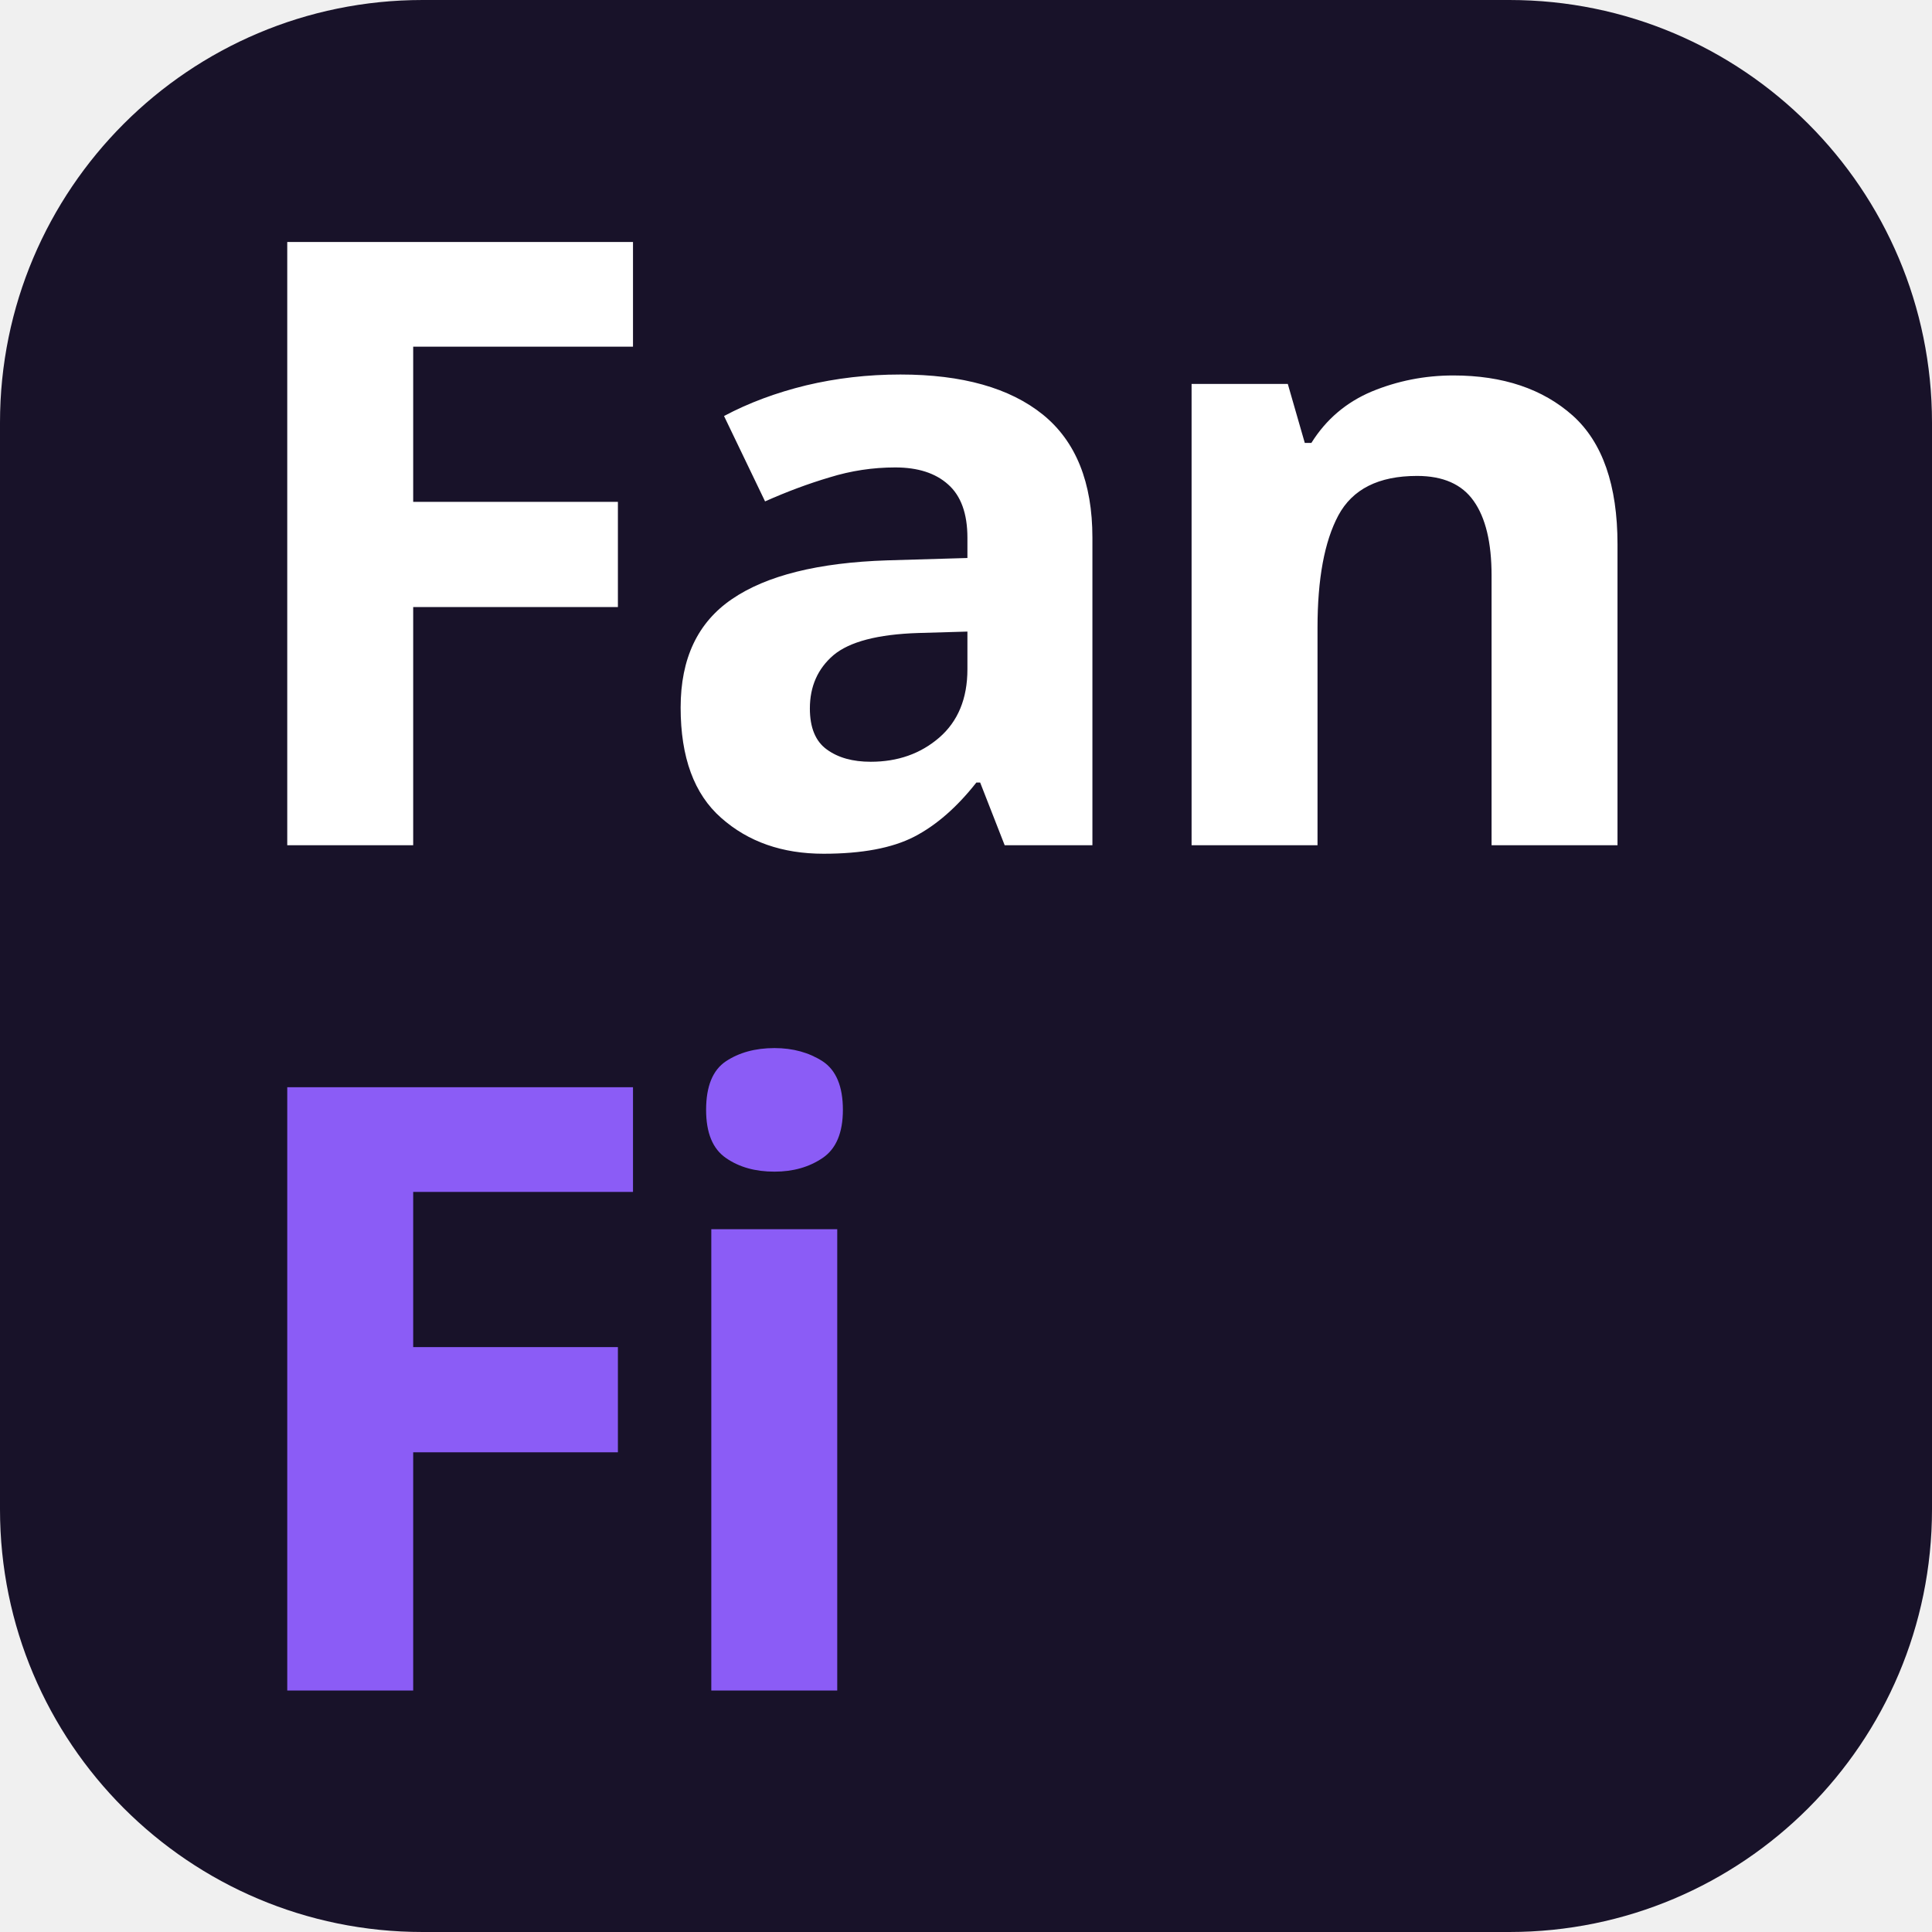
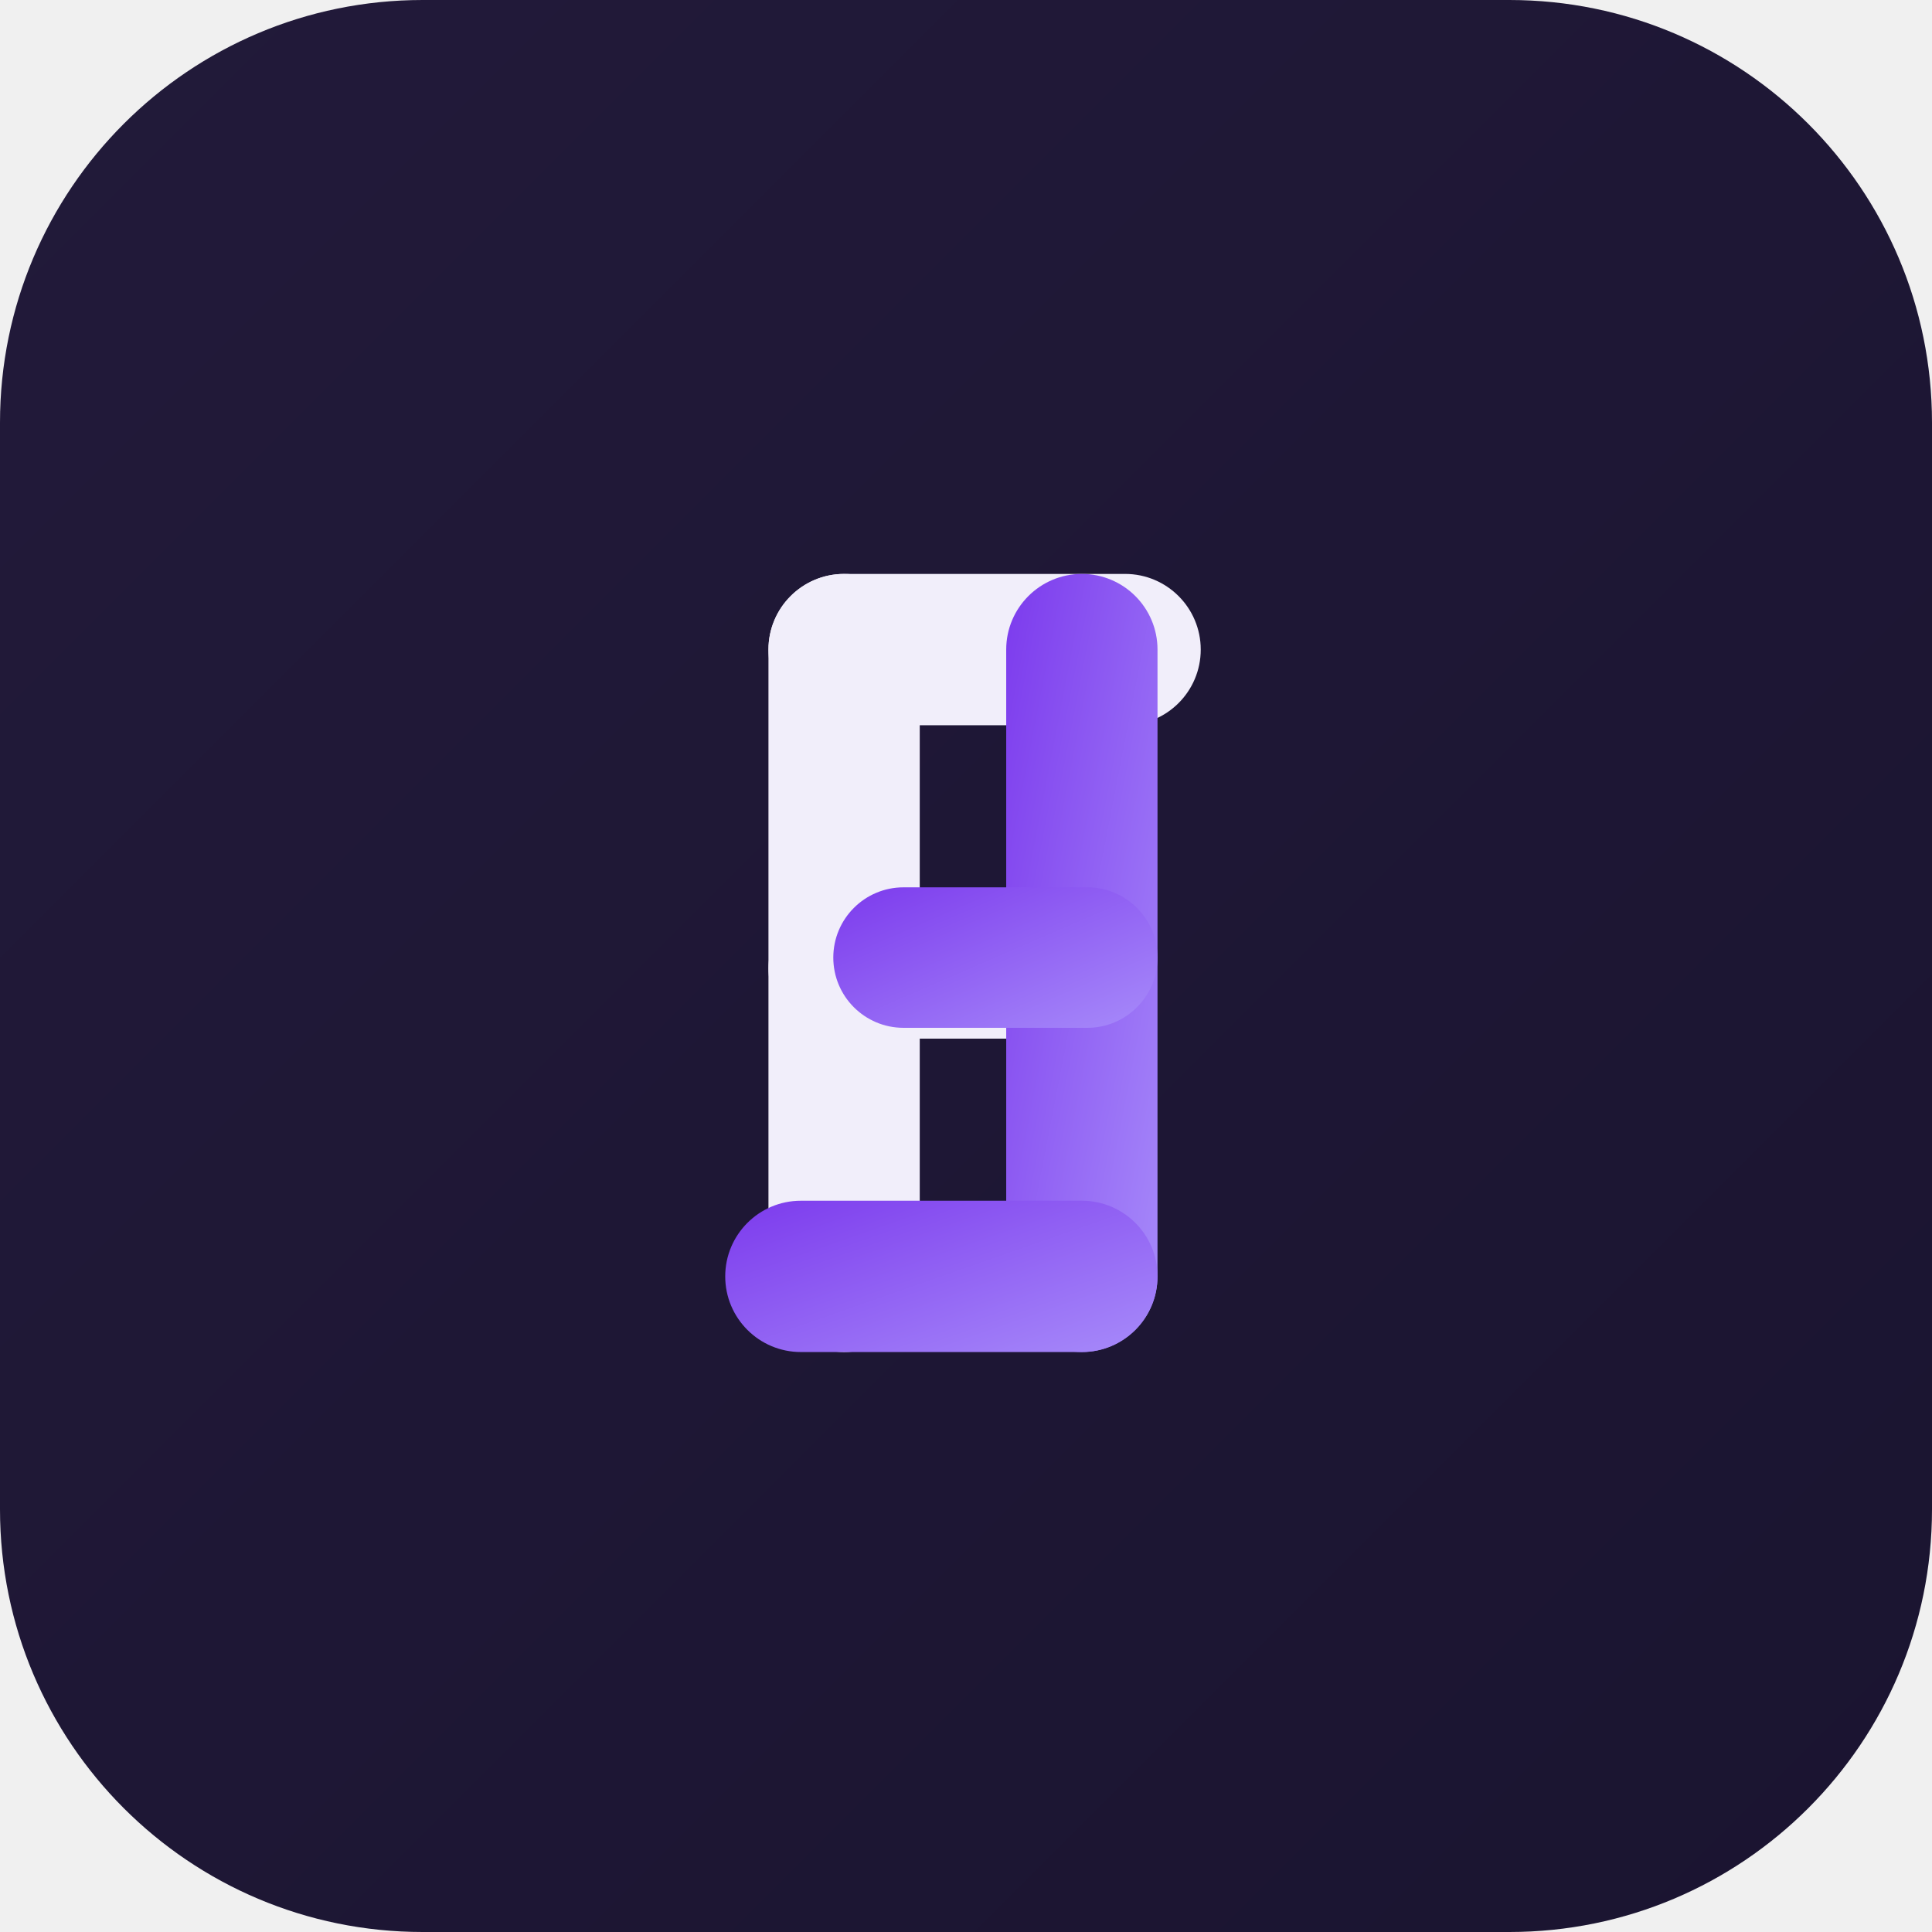
<svg xmlns="http://www.w3.org/2000/svg" viewBox="0 0 64 64">
-   <rect width="64" height="64" rx="14" fill="#181229" />
-   <text font-family="Syne, sans-serif" font-weight="800" font-size="28" letter-spacing="-1">
-     <tspan fill="#ffffff" x="7" y="28">Fan</tspan>
-     <tspan fill="#8b5cf6" x="7" dy="28">Fi</tspan>
-   </text>
+   <defs>
+     <linearGradient id="tileGrad" x1="0%" y1="0%" x2="100%" y2="100%">
+       <stop offset="0%" stop-color="#221a3a" />
+       <stop offset="100%" stop-color="#1a1430" />
+     </linearGradient>
+     <linearGradient id="violetGrad" x1="0%" y1="0%" x2="100%" y2="100%">
+       <stop offset="0%" stop-color="#a78bfa" />
+       <stop offset="100%" stop-color="#7c3aed" />
+     </linearGradient>
+   </defs>
+   <rect width="64" height="64" rx="14" fill="url(#tileGrad)" />
+   <g transform="translate(14,14) scale(0.358)">
+     <g fill="#f1eefa">
+       <rect x="32" y="14" width="14" height="72" rx="7" />
+       <rect x="32" y="14" width="40" height="14" rx="7" />
+       <rect x="32" y="44" width="30" height="13" rx="6.5" />
+     </g>
+     <g fill="url(#violetGrad)" transform="rotate(180 50 50)">
+       <rect x="32" y="14" width="14" height="72" rx="7" />
+       <rect x="32" y="14" width="40" height="14" rx="7" />
+       <rect x="32" y="44" width="30" height="13" rx="6.5" />
+     </g>
+   </g>
</svg>
